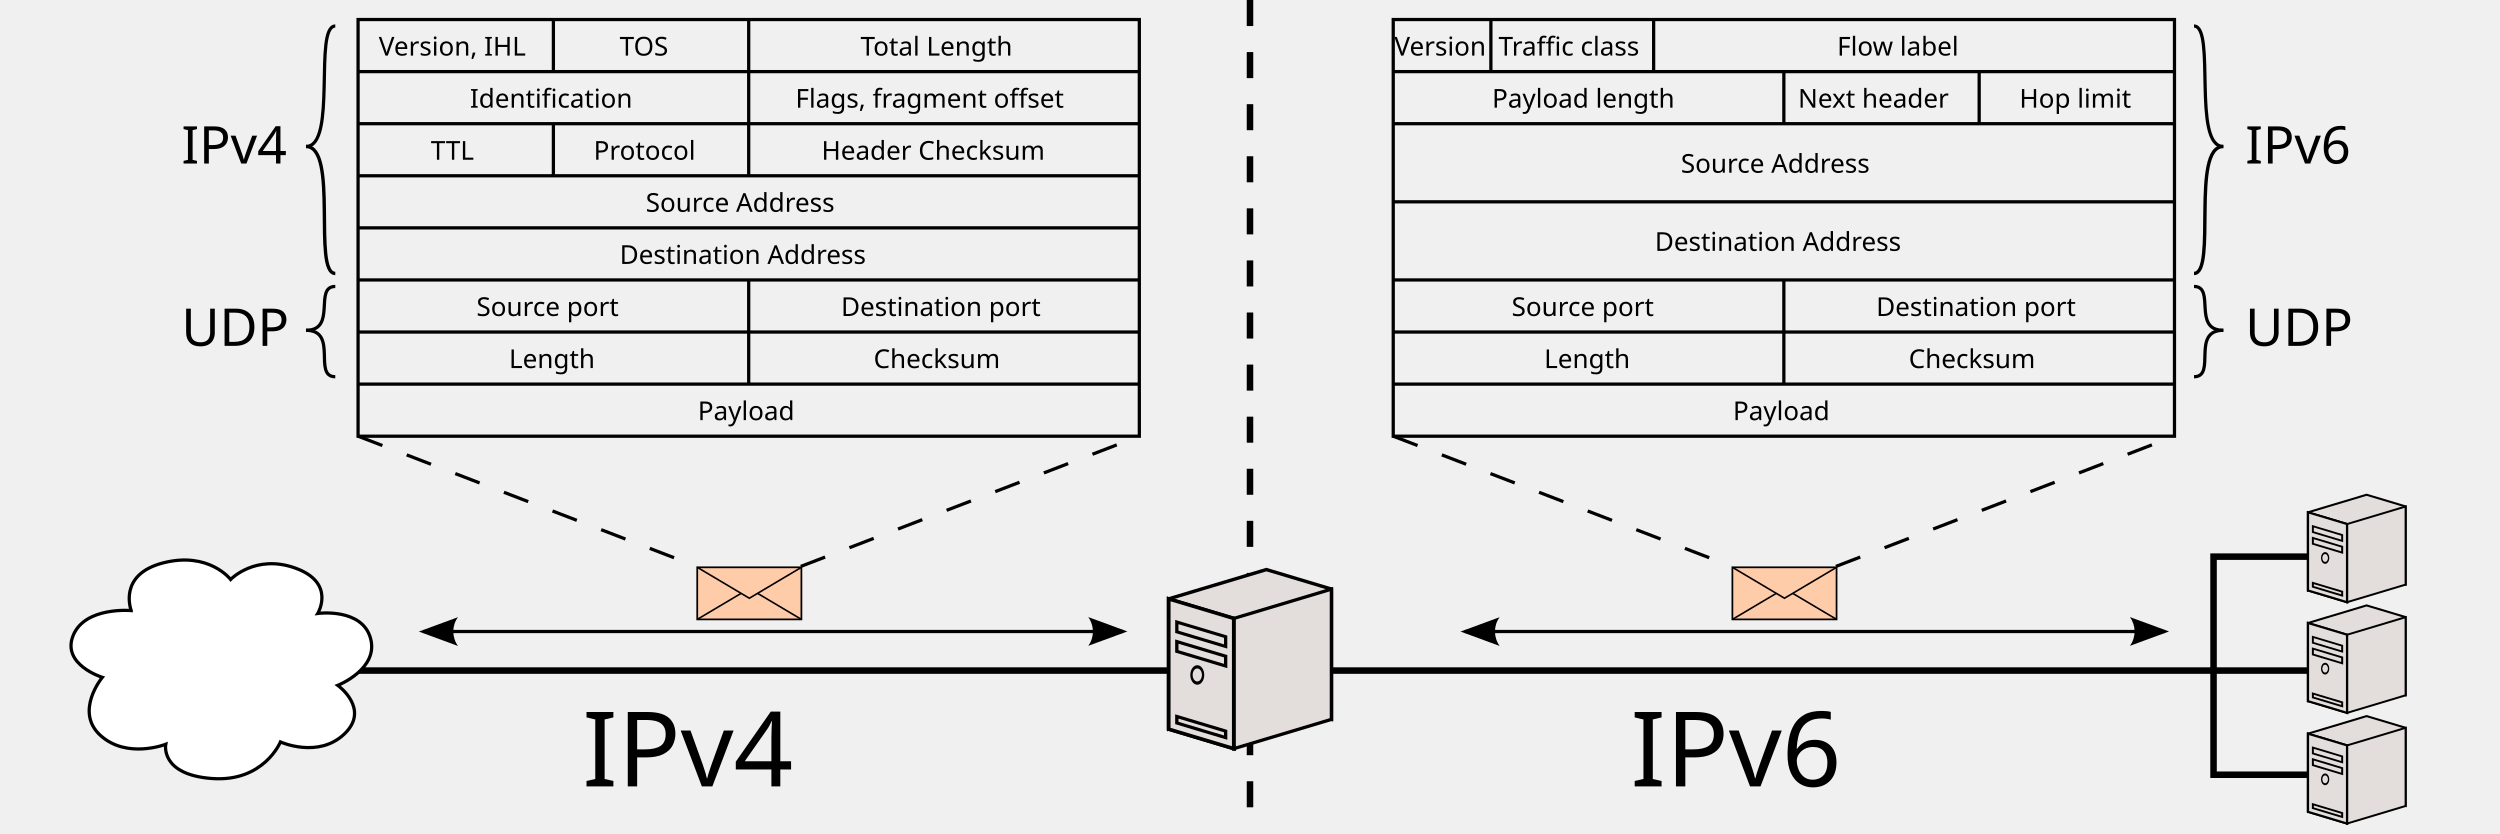
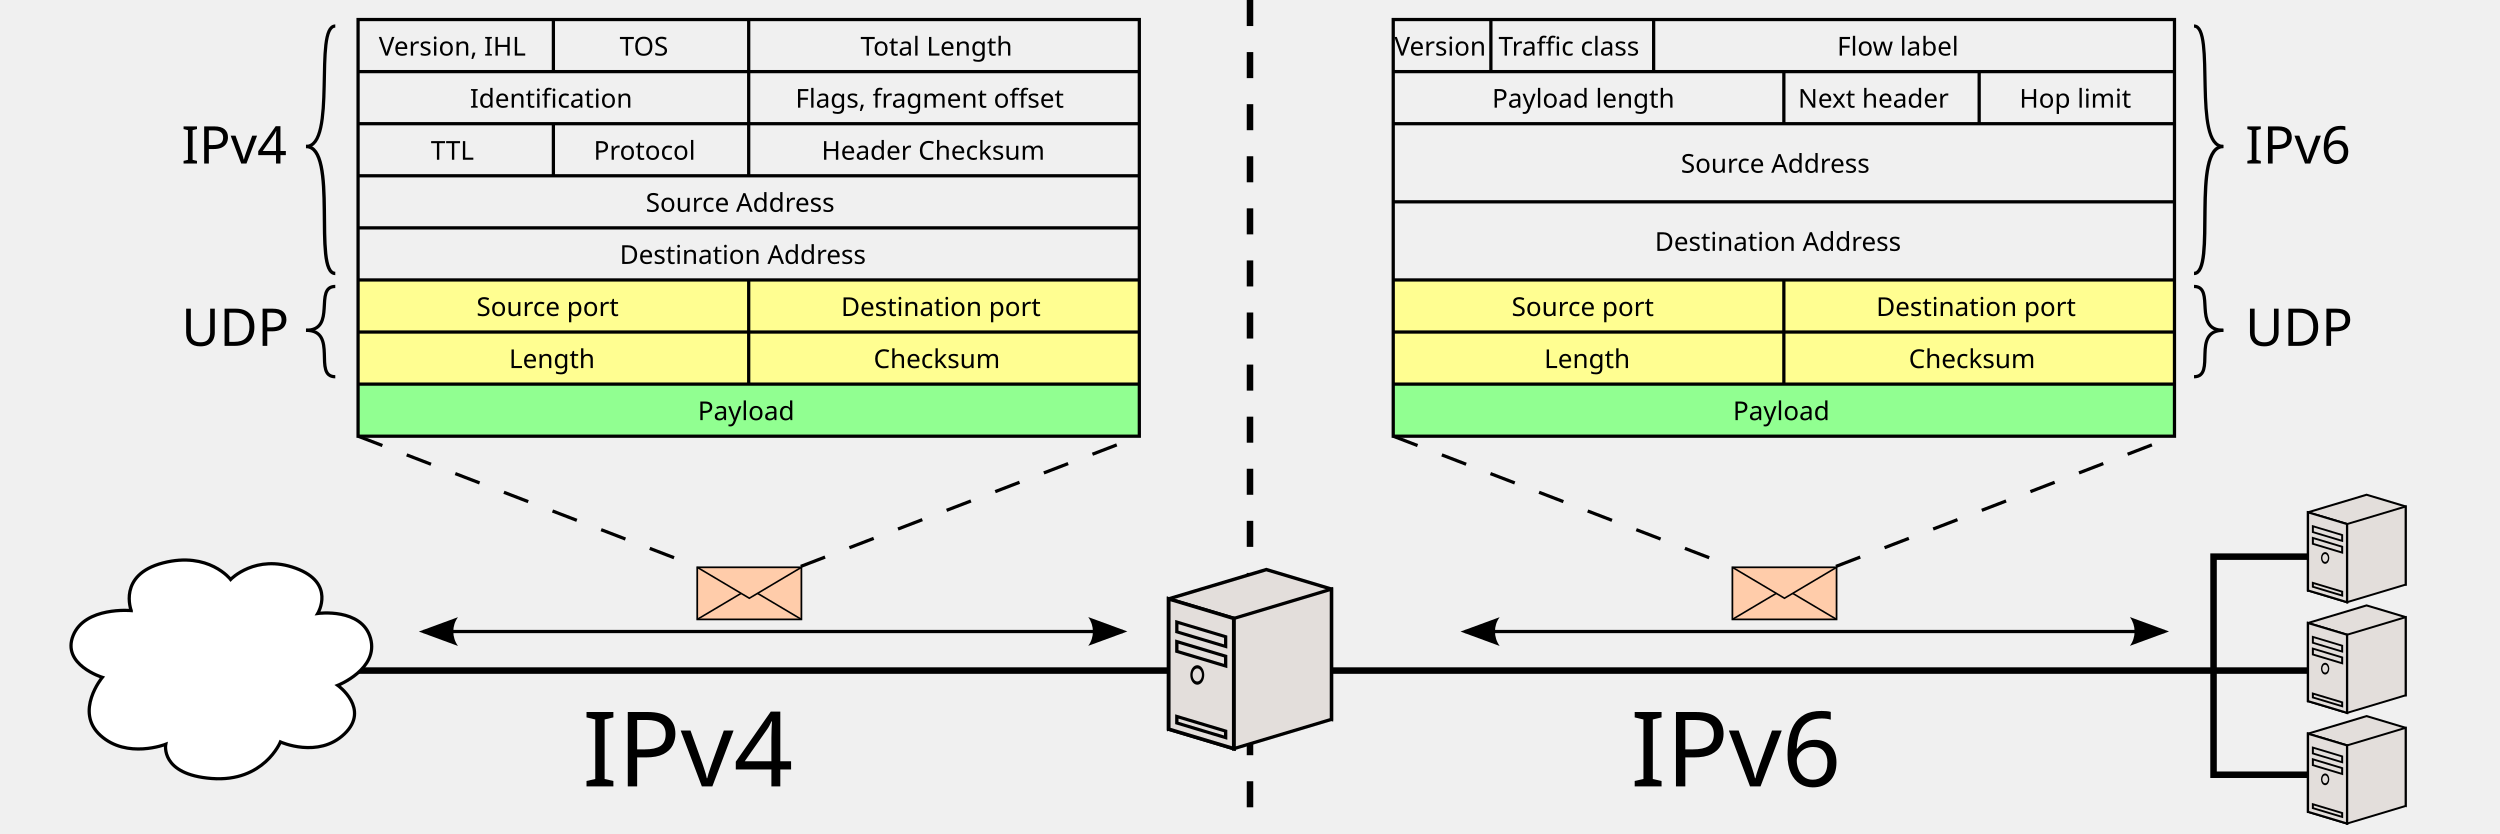
<svg xmlns="http://www.w3.org/2000/svg" xmlns:xlink="http://www.w3.org/1999/xlink" width="768" height="256" id="svg2" version="1.1">
  <defs id="defs4">
    <marker orient="auto" refY="0.0" refX="0.0" id="Arrow2Lend" style="overflow:visible;">
      <path id="path4784" style="fill-rule:evenodd;stroke-width:0.625;stroke-linejoin:round;" d="M 8.719,4.034 L -2.207,0.016 L 8.719,-4.002 C 6.973,-1.63 6.983,1.616 8.719,4.034 z " transform="scale(1.1) rotate(180) translate(1,0)" />
    </marker>
    <marker orient="auto" refY="0.0" refX="0.0" id="Arrow2Lstart" style="overflow:visible">
      <path id="path4781" style="fill-rule:evenodd;stroke-width:0.625;stroke-linejoin:round" d="M 8.719,4.034 L -2.207,0.016 L 8.719,-4.002 C 6.973,-1.63 6.983,1.616 8.719,4.034 z " transform="scale(1.1) translate(1,0)" />
    </marker>
  </defs>
  <g id="layer1" transform="translate(0,-796.3622)" style="display:inline">
+     <path style="fill:#91ff91;fill-opacity:1;stroke:none" d="m 428,914.362 240,0 0,16 -240,0 z" id="path3202" />
+     <path id="path3204" d="m 428,882.362 240,0 0,32 -240,0 z" style="fill:#fffe91;fill-opacity:1;stroke:none" />
+     <path id="path3200" d="m 110,914.362 240,0 0,16 -240,0 z" style="fill:#91ff91;fill-opacity:1;stroke:none" />
+     <path style="fill:#fffe91;fill-opacity:1;stroke:none" d="m 110,882.362 240,0 0,32 -240,0 z" id="rect3197" />
    <path style="fill:none;stroke:#000000;stroke-width:2;stroke-linecap:butt;stroke-linejoin:miter;stroke-opacity:1;stroke-miterlimit:4;stroke-dasharray:none" d="m 720,171 -40,0 0,67 40,0" id="path4755" transform="translate(0,796.3622)" />
    <path style="fill:none;stroke:#000000;stroke-width:2;stroke-linecap:butt;stroke-linejoin:miter;stroke-miterlimit:4;stroke-opacity:1;stroke-dasharray:8, 8;stroke-dashoffset:0" d="m 384,0 0,256" id="path3952" transform="translate(0,796.3622)" />
    <path style="fill:none;stroke:#000000;stroke-width:2;stroke-linecap:butt;stroke-linejoin:miter;stroke-opacity:1;stroke-miterlimit:4;stroke-dasharray:none" d="m 58,1002.362 662,0" id="path3180" />
    <path style="fill:#ffffff;stroke:#000000;stroke-width:1;stroke-linecap:butt;stroke-linejoin:miter;stroke-miterlimit:4;stroke-opacity:1;stroke-dasharray:none;display:inline" d="m 40.309,983.927 c 0,0 -4.282,-11.002 9.775,-14.637 14.057,-3.635 20.764,5.079 20.764,5.079 0,0 7.632,-7.979 20.019,-3.437 12.387,4.541 6.75,13.877 6.75,13.877 0,0 13.555,-1.826 16.203,7.617 2.648,9.443 -10.05,14.478 -10.05,14.478 0,0 10.075,7.224 2.04,14.918 -8.035,7.694 -19.662,2.471 -19.662,2.471 0,0 -5.107,12.432 -21.091,11.225 -15.984,-1.208 -14.142,-10.513 -14.142,-10.513 0,0 -11.902,4.649 -20.039,-2.705 -8.137,-7.354 0.551,-17.856 0.551,-17.856 0,0 -12.583,-3.899 -8.953,-12.855 3.63,-8.956 17.835,-7.661 17.835,-7.661 z" id="path2995" />
    <g transform="translate(359.0219,776.7089)" style="display:inline" id="g4244">
      <path id="rect4226" d="m 30,194.625 -30,9 0,40 30,-9 20,6 0,-40 -20,-6 z" style="fill:#e3dedb;stroke:#000000;stroke-width:1.057;stroke-miterlimit:4;stroke-opacity:1;stroke-dasharray:none;stroke-dashoffset:0;display:inline" />
      <rect transform="matrix(1,0.3,0,1,0,-796.3622)" y="1000" x="0" height="40" width="20" id="rect4208" style="fill:#ffe680;stroke:#000000;stroke-width:1.145;stroke-miterlimit:4;stroke-opacity:1;stroke-dasharray:none;stroke-dashoffset:0;display:inline" />
      <rect style="fill:#e3dedb;stroke:#000000;stroke-width:1.057;stroke-miterlimit:4;stroke-opacity:1;stroke-dasharray:none;stroke-dashoffset:0;display:inline" id="rect4210" width="30" height="40" x="20" y="1012" transform="matrix(1,-0.3,0,1,0,-796.3622)" />
      <rect style="fill:#e3dedb;stroke:#000000;stroke-width:1.145;stroke-miterlimit:4;stroke-opacity:1;stroke-dasharray:none;stroke-dashoffset:0;display:inline" id="rect4234" width="20" height="40" x="0" y="1000" transform="matrix(1,0.3,0,1,0,-796.3622)" />
      <rect transform="matrix(1,0.3,0,1,0,0)" y="210" x="2.5" height="3" width="15" id="rect4236" style="fill:none;stroke:#000000;stroke-width:1.001;stroke-miterlimit:4;stroke-opacity:1;stroke-dasharray:none;stroke-dashoffset:0;display:inline" />
      <rect style="fill:none;stroke:#000000;stroke-width:1.022;stroke-miterlimit:4;stroke-opacity:1;stroke-dasharray:none;stroke-dashoffset:0;display:inline" id="rect4238" width="15" height="3" x="2.5" y="216" transform="matrix(1,0.3,0,1,0,0)" />
      <rect transform="matrix(1,0.3,0,1,0,0)" y="239" x="2.5" height="2" width="15" id="rect4240" style="fill:none;stroke:#000000;stroke-width:1.022;stroke-miterlimit:4;stroke-opacity:1;stroke-dasharray:none;stroke-dashoffset:0;display:inline" />
      <path transform="matrix(0.7130212,0,0,1,2.008852,0)" d="m 12,227 c 0,1.381 -1.119,2.5 -2.5,2.5 -1.381,0 -2.5,-1.119 -2.5,-2.5 0,-1.381 1.119,-2.5 2.5,-2.5 1.381,0 2.5,1.119 2.5,2.5 z" id="path4242" style="fill:none;stroke:#000000;stroke-width:1;stroke-miterlimit:4;stroke-opacity:1;stroke-dasharray:none;stroke-dashoffset:0" />
    </g>
    <g id="g4675" transform="translate(92,0)">
      <path id="path4357" d="m 18,898.362 240,0" style="fill:none;stroke:#000000;stroke-width:1px;stroke-linecap:butt;stroke-linejoin:miter;stroke-opacity:1;display:inline" />
      <path style="fill:none;stroke:#000000;stroke-width:1px;stroke-linecap:butt;stroke-linejoin:miter;stroke-opacity:1;display:inline" d="m 18,802.362 0,128 240,0 0,-128 z" id="path4359" />
      <path style="fill:none;stroke:#000000;stroke-width:1px;stroke-linecap:butt;stroke-linejoin:miter;stroke-opacity:1;display:inline" d="m 18,914.362 240,0" id="path4361" />
      <path style="fill:none;stroke:#000000;stroke-width:1px;stroke-linecap:butt;stroke-linejoin:miter;stroke-opacity:1;display:inline" d="m 18,882.362 240,0" id="path4363" />
      <path id="path4365" d="m 18,866.362 240,0" style="fill:none;stroke:#000000;stroke-width:1px;stroke-linecap:butt;stroke-linejoin:miter;stroke-opacity:1;display:inline" />
      <path style="fill:none;stroke:#000000;stroke-width:1px;stroke-linecap:butt;stroke-linejoin:miter;stroke-opacity:1;display:inline" d="m 18,834.362 240,0" id="path4367" />
      <path id="path4369" d="m 18,850.362 240,0" style="fill:none;stroke:#000000;stroke-width:1px;stroke-linecap:butt;stroke-linejoin:miter;stroke-opacity:1;display:inline" />
      <path id="path4371" d="m 18,818.362 240,0" style="fill:none;stroke:#000000;stroke-width:1px;stroke-linecap:butt;stroke-linejoin:miter;stroke-opacity:1;display:inline" />
      <path style="fill:none;stroke:#000000;stroke-width:1px;stroke-linecap:butt;stroke-linejoin:miter;stroke-opacity:1;display:inline" d="m 78,802.362 0,16" id="path4373" />
      <path id="path4375" d="m 138,882.362 0,32" style="fill:none;stroke:#000000;stroke-width:1px;stroke-linecap:butt;stroke-linejoin:miter;stroke-opacity:1;display:inline" />
      <text xml:space="preserve" style="font-size:8px;font-style:normal;font-weight:normal;line-height:125%;letter-spacing:0px;word-spacing:0px;fill:#000000;fill-opacity:1;stroke:none;display:inline;font-family:Sans" x="24.364" y="813.433" id="text4377">
        <tspan id="tspan4379" x="24.364" y="813.433">Version, IHL</tspan>
      </text>
      <text id="text4381" y="813.433" x="98.364" style="font-size:8px;font-style:normal;font-weight:normal;line-height:125%;letter-spacing:0px;word-spacing:0px;fill:#000000;fill-opacity:1;stroke:none;display:inline;font-family:Sans" xml:space="preserve">
        <tspan y="813.433" x="98.364" id="tspan4383">TOS</tspan>
      </text>
      <text xml:space="preserve" style="font-size:8px;font-style:normal;font-weight:normal;line-height:125%;letter-spacing:0px;word-spacing:0px;fill:#000000;fill-opacity:1;stroke:none;display:inline;font-family:Sans" x="172.364" y="813.433" id="text4385">
        <tspan id="tspan4387" x="172.364" y="813.433">Total Length</tspan>
      </text>
      <text id="text4389" y="829.433" x="52.364" style="font-size:8px;font-style:normal;font-weight:normal;line-height:125%;letter-spacing:0px;word-spacing:0px;fill:#000000;fill-opacity:1;stroke:none;display:inline;font-family:Sans" xml:space="preserve">
        <tspan y="829.433" x="52.364" id="tspan4391">Identification</tspan>
      </text>
      <text xml:space="preserve" style="font-size:8px;font-style:normal;font-weight:normal;line-height:125%;letter-spacing:0px;word-spacing:0px;fill:#000000;fill-opacity:1;stroke:none;display:inline;font-family:Sans" x="152.364" y="829.433" id="text4393">
        <tspan id="tspan4395" x="152.364" y="829.433">Flags, fragment offset</tspan>
      </text>
      <text xml:space="preserve" style="font-size:8px;font-style:normal;font-weight:normal;line-height:125%;letter-spacing:0px;word-spacing:0px;fill:#000000;fill-opacity:1;stroke:none;display:inline;font-family:Sans" x="40.364" y="845.433" id="text4397">
        <tspan id="tspan4399" x="40.364" y="845.433">TTL</tspan>
      </text>
      <text id="text4401" y="845.433" x="90.364" style="font-size:8px;font-style:normal;font-weight:normal;line-height:125%;letter-spacing:0px;word-spacing:0px;fill:#000000;fill-opacity:1;stroke:none;display:inline;font-family:Sans" xml:space="preserve">
        <tspan y="845.433" x="90.364" id="tspan4403">Protocol</tspan>
      </text>
      <text xml:space="preserve" style="font-size:8px;font-style:normal;font-weight:normal;line-height:125%;letter-spacing:0px;word-spacing:0px;fill:#000000;fill-opacity:1;stroke:none;display:inline;font-family:Sans" x="160.364" y="845.433" id="text4405">
        <tspan id="tspan4407" x="160.364" y="845.433">Header Checksum</tspan>
      </text>
      <text id="text4409" y="861.433" x="106.364" style="font-size:8px;font-style:normal;font-weight:normal;line-height:125%;letter-spacing:0px;word-spacing:0px;fill:#000000;fill-opacity:1;stroke:none;display:inline;font-family:Sans" xml:space="preserve">
        <tspan y="861.433" x="106.364" id="tspan4411">Source Address</tspan>
      </text>
      <text xml:space="preserve" style="font-size:8px;font-style:normal;font-weight:normal;line-height:125%;letter-spacing:0px;word-spacing:0px;fill:#000000;fill-opacity:1;stroke:none;display:inline;font-family:Sans" x="98.364" y="877.433" id="text4413">
        <tspan id="tspan4415" x="98.364" y="877.433">Destination Address</tspan>
      </text>
      <text id="text4417" y="893.433" x="54.364" style="font-size:8px;font-style:normal;font-weight:normal;line-height:125%;letter-spacing:0px;word-spacing:0px;fill:#000000;fill-opacity:1;stroke:none;display:inline;font-family:Sans" xml:space="preserve">
        <tspan y="893.433" x="54.364" id="tspan4419">Source port</tspan>
      </text>
      <text xml:space="preserve" style="font-size:8px;font-style:normal;font-weight:normal;line-height:125%;letter-spacing:0px;word-spacing:0px;fill:#000000;fill-opacity:1;stroke:none;display:inline;font-family:Sans" x="166.364" y="893.433" id="text4421">
        <tspan id="tspan4423" x="166.364" y="893.433">Destination port</tspan>
      </text>
      <text xml:space="preserve" style="font-size:8px;font-style:normal;font-weight:normal;line-height:125%;letter-spacing:0px;word-spacing:0px;fill:#000000;fill-opacity:1;stroke:none;display:inline;font-family:Sans" x="64.364" y="909.433" id="text4425">
        <tspan id="tspan4427" x="64.364" y="909.433">Length</tspan>
      </text>
      <text id="text4429" y="909.433" x="176.364" style="font-size:8px;font-style:normal;font-weight:normal;line-height:125%;letter-spacing:0px;word-spacing:0px;fill:#000000;fill-opacity:1;stroke:none;display:inline;font-family:Sans" xml:space="preserve">
        <tspan y="909.433" x="176.364" id="tspan4431">Checksum</tspan>
      </text>
      <path style="fill:none;stroke:#000000;stroke-width:1px;stroke-linecap:butt;stroke-linejoin:miter;stroke-opacity:1;display:inline" d="m 138,802.362 0,48" id="path4433" />
      <text xml:space="preserve" style="font-size:8px;font-style:normal;font-weight:normal;line-height:125%;letter-spacing:0px;word-spacing:0px;fill:#000000;fill-opacity:1;stroke:none;display:inline;font-family:Sans" x="122.364" y="925.433" id="text4435">
        <tspan id="tspan4437" x="122.364" y="925.433">Payload</tspan>
      </text>
      <path id="path4439" d="m 78,834.362 0,16" style="fill:none;stroke:#000000;stroke-width:1px;stroke-linecap:butt;stroke-linejoin:miter;stroke-opacity:1;display:inline" />
    </g>
    <g id="g4635" transform="translate(148,0)">
      <path style="fill:none;stroke:#000000;stroke-width:1px;stroke-linecap:butt;stroke-linejoin:miter;stroke-opacity:1;display:inline" d="m 280,898.362 240,0" id="path4483" />
      <path id="path4485" d="m 280,802.362 0,128 240,0 0,-128 z" style="fill:none;stroke:#000000;stroke-width:1px;stroke-linecap:butt;stroke-linejoin:miter;stroke-opacity:1;display:inline" />
      <path id="path4487" d="m 280,914.362 240,0" style="fill:none;stroke:#000000;stroke-width:1px;stroke-linecap:butt;stroke-linejoin:miter;stroke-opacity:1;display:inline" />
      <path id="path4489" d="m 280,882.362 240,0" style="fill:none;stroke:#000000;stroke-width:1px;stroke-linecap:butt;stroke-linejoin:miter;stroke-opacity:1;display:inline" />
      <path style="fill:none;stroke:#000000;stroke-width:1px;stroke-linecap:butt;stroke-linejoin:miter;stroke-opacity:1;display:inline" d="m 280,858.362 240,0" id="path4491" />
      <path id="path4493" d="m 280,834.362 240,0" style="fill:none;stroke:#000000;stroke-width:1px;stroke-linecap:butt;stroke-linejoin:miter;stroke-opacity:1;display:inline" />
      <path id="path4495" d="m 400,818.362 0,16" style="fill:none;stroke:#000000;stroke-width:1px;stroke-linecap:butt;stroke-linejoin:miter;stroke-opacity:1;display:inline" />
      <path style="fill:none;stroke:#000000;stroke-width:1px;stroke-linecap:butt;stroke-linejoin:miter;stroke-opacity:1;display:inline" d="m 280,818.362 240,0" id="path4497" />
      <path id="path4499" d="m 360,802.362 0,16" style="fill:none;stroke:#000000;stroke-width:1px;stroke-linecap:butt;stroke-linejoin:miter;stroke-opacity:1;display:inline" />
      <path style="fill:none;stroke:#000000;stroke-width:1px;stroke-linecap:butt;stroke-linejoin:miter;stroke-opacity:1;display:inline" d="m 400,882.362 0,32" id="path4501" />
      <text id="text4503" y="813.433" x="280.364" style="font-size:8px;font-style:normal;font-weight:normal;line-height:125%;letter-spacing:0px;word-spacing:0px;fill:#000000;fill-opacity:1;stroke:none;display:inline;font-family:Sans" xml:space="preserve">
        <tspan y="813.433" x="280.364" id="tspan4505">Version</tspan>
      </text>
      <text xml:space="preserve" style="font-size:8px;font-style:normal;font-weight:normal;line-height:125%;letter-spacing:0px;word-spacing:0px;fill:#000000;fill-opacity:1;stroke:none;display:inline;font-family:Sans" x="312.364" y="813.433" id="text4507">
        <tspan id="tspan4509" x="312.364" y="813.433">Traffic class</tspan>
      </text>
      <text id="text4511" y="813.433" x="416.364" style="font-size:8px;font-style:normal;font-weight:normal;line-height:125%;letter-spacing:0px;word-spacing:0px;fill:#000000;fill-opacity:1;stroke:none;display:inline;font-family:Sans" xml:space="preserve">
        <tspan y="813.433" x="416.364" id="tspan4513">Flow label</tspan>
      </text>
      <text xml:space="preserve" style="font-size:8px;font-style:normal;font-weight:normal;line-height:125%;letter-spacing:0px;word-spacing:0px;fill:#000000;fill-opacity:1;stroke:none;display:inline;font-family:Sans" x="310.364" y="829.433" id="text4515">
        <tspan id="tspan4517" x="310.364" y="829.433">Payload length</tspan>
      </text>
      <text id="text4519" y="829.433" x="404.364" style="font-size:8px;font-style:normal;font-weight:normal;line-height:125%;letter-spacing:0px;word-spacing:0px;fill:#000000;fill-opacity:1;stroke:none;display:inline;font-family:Sans" xml:space="preserve">
        <tspan y="829.433" x="404.364" id="tspan4521">Next header</tspan>
      </text>
      <text xml:space="preserve" style="font-size:8px;font-style:normal;font-weight:normal;line-height:125%;letter-spacing:0px;word-spacing:0px;fill:#000000;fill-opacity:1;stroke:none;display:inline;font-family:Sans" x="368.364" y="849.433" id="text4523">
        <tspan id="tspan4525" x="368.364" y="849.433">Source Address</tspan>
      </text>
      <text id="text4527" y="873.433" x="360.364" style="font-size:8px;font-style:normal;font-weight:normal;line-height:125%;letter-spacing:0px;word-spacing:0px;fill:#000000;fill-opacity:1;stroke:none;display:inline;font-family:Sans" xml:space="preserve">
        <tspan y="873.433" x="360.364" id="tspan4529">Destination Address</tspan>
      </text>
      <text xml:space="preserve" style="font-size:8px;font-style:normal;font-weight:normal;line-height:125%;letter-spacing:0px;word-spacing:0px;fill:#000000;fill-opacity:1;stroke:none;display:inline;font-family:Sans" x="316.364" y="893.433" id="text4531">
        <tspan id="tspan4533" x="316.364" y="893.433">Source port</tspan>
      </text>
      <text id="text4535" y="893.433" x="428.364" style="font-size:8px;font-style:normal;font-weight:normal;line-height:125%;letter-spacing:0px;word-spacing:0px;fill:#000000;fill-opacity:1;stroke:none;display:inline;font-family:Sans" xml:space="preserve">
        <tspan y="893.433" x="428.364" id="tspan4537">Destination port</tspan>
      </text>
      <text id="text4539" y="909.433" x="326.364" style="font-size:8px;font-style:normal;font-weight:normal;line-height:125%;letter-spacing:0px;word-spacing:0px;fill:#000000;fill-opacity:1;stroke:none;display:inline;font-family:Sans" xml:space="preserve">
        <tspan y="909.433" x="326.364" id="tspan4541">Length</tspan>
      </text>
      <text xml:space="preserve" style="font-size:8px;font-style:normal;font-weight:normal;line-height:125%;letter-spacing:0px;word-spacing:0px;fill:#000000;fill-opacity:1;stroke:none;display:inline;font-family:Sans" x="438.364" y="909.433" id="text4543">
        <tspan id="tspan4545" x="438.364" y="909.433">Checksum</tspan>
      </text>
      <text id="text4547" y="925.433" x="384.364" style="font-size:8px;font-style:normal;font-weight:normal;line-height:125%;letter-spacing:0px;word-spacing:0px;fill:#000000;fill-opacity:1;stroke:none;display:inline;font-family:Sans" xml:space="preserve">
        <tspan y="925.433" x="384.364" id="tspan4549">Payload</tspan>
      </text>
      <text xml:space="preserve" style="font-size:8px;font-style:normal;font-weight:normal;line-height:125%;letter-spacing:0px;word-spacing:0px;fill:#000000;fill-opacity:1;stroke:none;display:inline;font-family:Sans" x="472.364" y="829.433" id="text4551">
        <tspan id="tspan4553" x="472.364" y="829.433">Hop limit</tspan>
      </text>
      <path style="fill:none;stroke:#000000;stroke-width:1px;stroke-linecap:butt;stroke-linejoin:miter;stroke-opacity:1;display:inline" d="m 460,818.362 0,16" id="path4555" />
      <path style="fill:none;stroke:#000000;stroke-width:1px;stroke-linecap:butt;stroke-linejoin:miter;stroke-opacity:1;display:inline" d="m 310,802.362 0,16" id="path4557" />
    </g>
    <path id="path6305" d="m 130,990.362 215,0" style="fill:none;stroke:#000000;stroke-width:1px;stroke-linecap:butt;stroke-linejoin:miter;stroke-opacity:1;marker-start:url(#Arrow2Lstart);marker-mid:none;marker-end:url(#Arrow2Lend)" />
    <g id="g3848" transform="matrix(0.5,0,0,0.5,214.1909,460.4582)">
      <path id="rect3839" d="m 0,1020.362 64,0 0,32 -64,0 z" style="fill:#ffccaa;fill-opacity:1;stroke:#000000;stroke-width:1.071;stroke-miterlimit:4;stroke-opacity:1;stroke-dashoffset:0" />
      <path transform="translate(0,540.3622)" id="path3841" d="m 0,480 32,19 32,-19" style="fill:none;stroke:#000000;stroke-width:1px;stroke-linecap:butt;stroke-linejoin:miter;stroke-opacity:1" />
      <path style="fill:none;stroke:#000000;stroke-width:1px;stroke-linecap:butt;stroke-linejoin:miter;stroke-opacity:1" d="m 0,1052.362 26.994,-16.027 m 10.027,0.01 L 64,1052.362" id="path3843" />
    </g>
    <use x="0" y="0" xlink:href="#g3848" id="use6334" transform="translate(318,0)" width="768" height="256" />
    <use x="0" y="0" xlink:href="#path6305" id="use6336" transform="translate(320,0)" width="768" height="256" />
    <use x="0" y="0" xlink:href="#g4244" id="use6338" transform="matrix(0.6,0,0,0.6,493.6,365.5449)" width="768" height="256" />
    <use height="256" width="768" transform="matrix(0.6,0,0,0.6,493.6,399.5449)" id="use6344" xlink:href="#g4244" y="0" x="0" />
    <use x="0" y="0" xlink:href="#g4244" id="use6346" transform="matrix(0.6,0,0,0.6,493.6,433.5449)" width="768" height="256" />
    <path style="fill:none;stroke:#000000;stroke-width:1;stroke-linecap:butt;stroke-linejoin:miter;stroke-opacity:1;stroke-miterlimit:4;stroke-dasharray:8,8;stroke-dashoffset:0" d="m 110,134 104,40" id="path6348" transform="translate(0,796.3622)" />
    <path style="fill:none;stroke:#000000;stroke-width:1;stroke-linecap:butt;stroke-linejoin:miter;stroke-opacity:1;stroke-miterlimit:4;stroke-dasharray:8,8;stroke-dashoffset:0" d="M 246,174 350,134" id="path6350" transform="translate(0,796.3622)" />
    <path id="path6352" d="m 428,930.362 104,40" style="fill:none;stroke:#000000;stroke-width:1;stroke-linecap:butt;stroke-linejoin:miter;stroke-miterlimit:4;stroke-opacity:1;stroke-dasharray:8, 8;stroke-dashoffset:0" />
    <path id="path6354" d="m 564,970.362 104,-40" style="fill:none;stroke:#000000;stroke-width:1;stroke-linecap:butt;stroke-linejoin:miter;stroke-miterlimit:4;stroke-opacity:1;stroke-dasharray:8, 8;stroke-dashoffset:0" />
    <path style="fill:none;stroke:#000000;stroke-width:1px;stroke-linecap:butt;stroke-linejoin:miter;stroke-opacity:1" d="m 103,8 c -6.718,0 0.603,37 -9,37" id="path6356" transform="translate(0,796.3622)" />
    <path id="path6360" d="m 103,880.362 c -7.026,0 1.043,-39 -9,-39" style="fill:none;stroke:#000000;stroke-width:1.046px;stroke-linecap:butt;stroke-linejoin:miter;stroke-opacity:1" />
    <text xml:space="preserve" style="font-size:16px;font-style:normal;font-weight:normal;line-height:125%;letter-spacing:0px;word-spacing:0px;fill:#000000;fill-opacity:1;stroke:none;font-family:Sans" x="55.75" y="846.612" id="text6362">
      <tspan id="tspan6364" x="55.75" y="846.612">IPv4</tspan>
    </text>
    <path id="path6368" d="m 103,884.362 c -6.718,0 0.603,13.471 -9,13.471" style="fill:none;stroke:#000000;stroke-width:1;stroke-linecap:butt;stroke-linejoin:miter;stroke-miterlimit:4;stroke-opacity:1;stroke-dasharray:none" />
    <path style="fill:none;stroke:#000000;stroke-width:1;stroke-linecap:butt;stroke-linejoin:miter;stroke-miterlimit:4;stroke-opacity:1;stroke-dasharray:none" d="m 103,912.097 c -7.026,0 1.043,-14.264 -9,-14.264" id="path6370" />
    <text id="text6372" y="902.612" x="55.75" style="font-size:16px;font-style:normal;font-weight:normal;line-height:125%;letter-spacing:0px;word-spacing:0px;fill:#000000;fill-opacity:1;stroke:none;font-family:Sans" xml:space="preserve">
      <tspan y="902.612" x="55.75" id="tspan6374">UDP</tspan>
    </text>
    <path id="path6376" d="m 674,804.362 c 6.718,0 -0.603,37 9,37" style="fill:none;stroke:#000000;stroke-width:1px;stroke-linecap:butt;stroke-linejoin:miter;stroke-opacity:1" />
    <path style="fill:none;stroke:#000000;stroke-width:1.046px;stroke-linecap:butt;stroke-linejoin:miter;stroke-opacity:1" d="m 674,880.362 c 7.026,0 -1.043,-39 9,-39" id="path6378" />
    <text id="text6380" y="846.612" x="689.75" style="font-size:16px;font-style:normal;font-weight:normal;line-height:125%;letter-spacing:0px;word-spacing:0px;fill:#000000;fill-opacity:1;stroke:none;font-family:Sans" xml:space="preserve">
      <tspan y="846.612" x="689.75" id="tspan6382">IPv6</tspan>
    </text>
    <path style="fill:none;stroke:#000000;stroke-width:1;stroke-linecap:butt;stroke-linejoin:miter;stroke-miterlimit:4;stroke-opacity:1;stroke-dasharray:none" d="m 674,884.362 c 6.718,0 -0.603,13.471 9,13.471" id="path6384" />
    <path id="path6386" d="m 674,912.097 c 7.026,0 -1.043,-14.264 9,-14.264" style="fill:none;stroke:#000000;stroke-width:1;stroke-linecap:butt;stroke-linejoin:miter;stroke-miterlimit:4;stroke-opacity:1;stroke-dasharray:none" />
    <text xml:space="preserve" style="font-size:16px;font-style:normal;font-weight:normal;line-height:125%;letter-spacing:0px;word-spacing:0px;fill:#000000;fill-opacity:1;stroke:none;font-family:Sans" x="689.75" y="902.612" id="text6388">
      <tspan id="tspan6390" x="689.75" y="902.612">UDP</tspan>
    </text>
    <text xml:space="preserve" style="font-size:32px;font-style:normal;font-weight:normal;line-height:125%;letter-spacing:0px;word-spacing:0px;fill:#000000;fill-opacity:1;stroke:none;font-family:Sans" x="178.898" y="1037.936" id="text6392">
      <tspan id="tspan6394" x="178.898" y="1037.936">IPv4</tspan>
    </text>
    <text id="text6396" y="1037.936" x="500.898" style="font-size:32px;font-style:normal;font-weight:normal;line-height:125%;letter-spacing:0px;word-spacing:0px;fill:#000000;fill-opacity:1;stroke:none;font-family:Sans" xml:space="preserve">
      <tspan y="1037.936" x="500.898" id="tspan6398">IPv6</tspan>
    </text>
  </g>
  <g id="layer2" style="display:none">
    <path id="path4014" d="m 0,224 240,0" style="fill:none;stroke:#000000;stroke-width:1px;stroke-linecap:butt;stroke-linejoin:miter;stroke-opacity:1" />
    <path style="fill:none;stroke:#000000;stroke-width:1px;stroke-linecap:butt;stroke-linejoin:miter;stroke-opacity:1" d="m 0,128 0,128 240,0 0,-128 z" id="path3991" />
    <path style="fill:none;stroke:#000000;stroke-width:1px;stroke-linecap:butt;stroke-linejoin:miter;stroke-opacity:1" d="m 0,240 240,0" id="path4012" />
    <path style="fill:none;stroke:#000000;stroke-width:1px;stroke-linecap:butt;stroke-linejoin:miter;stroke-opacity:1" d="m 0,208 240,0" id="path4016" />
    <path id="path4018" d="m 0,192 240,0" style="fill:none;stroke:#000000;stroke-width:1px;stroke-linecap:butt;stroke-linejoin:miter;stroke-opacity:1" />
    <path style="fill:none;stroke:#000000;stroke-width:1px;stroke-linecap:butt;stroke-linejoin:miter;stroke-opacity:1" d="m 0,160 240,0" id="path4035" />
    <path id="path4037" d="m 0,176 240,0" style="fill:none;stroke:#000000;stroke-width:1px;stroke-linecap:butt;stroke-linejoin:miter;stroke-opacity:1" />
    <path id="path4039" d="m 0,144 240,0" style="fill:none;stroke:#000000;stroke-width:1px;stroke-linecap:butt;stroke-linejoin:miter;stroke-opacity:1" />
    <path style="fill:none;stroke:#000000;stroke-width:1px;stroke-linecap:butt;stroke-linejoin:miter;stroke-opacity:1" d="m 60,128 0,16" id="path4043" />
    <path id="path4045" d="m 120,208 0,32" style="fill:none;stroke:#000000;stroke-width:1px;stroke-linecap:butt;stroke-linejoin:miter;stroke-opacity:1" />
    <text xml:space="preserve" style="font-size:8px;font-style:normal;font-weight:normal;line-height:125%;letter-spacing:0px;word-spacing:0px;fill:#000000;fill-opacity:1;stroke:none;font-family:Sans" x="6.364" y="139.07" id="text4053">
      <tspan id="tspan4055" x="6.364" y="139.07">Version, IHL</tspan>
    </text>
    <text id="text4057" y="139.07" x="80.364" style="font-size:8px;font-style:normal;font-weight:normal;line-height:125%;letter-spacing:0px;word-spacing:0px;fill:#000000;fill-opacity:1;stroke:none;font-family:Sans" xml:space="preserve">
      <tspan y="139.07" x="80.364" id="tspan4059">TOS</tspan>
    </text>
    <text xml:space="preserve" style="font-size:8px;font-style:normal;font-weight:normal;line-height:125%;letter-spacing:0px;word-spacing:0px;fill:#000000;fill-opacity:1;stroke:none;font-family:Sans" x="154.364" y="139.07" id="text4061">
      <tspan id="tspan4063" x="154.364" y="139.07">Total Length</tspan>
    </text>
    <text id="text4065" y="155.07" x="34.364" style="font-size:8px;font-style:normal;font-weight:normal;line-height:125%;letter-spacing:0px;word-spacing:0px;fill:#000000;fill-opacity:1;stroke:none;font-family:Sans" xml:space="preserve">
      <tspan y="155.07" x="34.364" id="tspan4067">Identification</tspan>
    </text>
    <text xml:space="preserve" style="font-size:8px;font-style:normal;font-weight:normal;line-height:125%;letter-spacing:0px;word-spacing:0px;fill:#000000;fill-opacity:1;stroke:none;font-family:Sans" x="134.364" y="155.07" id="text4069">
      <tspan id="tspan4071" x="134.364" y="155.07">Flags, fragment offset</tspan>
    </text>
    <text xml:space="preserve" style="font-size:8px;font-style:normal;font-weight:normal;line-height:125%;letter-spacing:0px;word-spacing:0px;fill:#000000;fill-opacity:1;stroke:none;font-family:Sans" x="22.364" y="171.07" id="text4073">
      <tspan id="tspan4075" x="22.364" y="171.07">TTL</tspan>
    </text>
    <text id="text4077" y="171.07" x="72.364" style="font-size:8px;font-style:normal;font-weight:normal;line-height:125%;letter-spacing:0px;word-spacing:0px;fill:#000000;fill-opacity:1;stroke:none;font-family:Sans" xml:space="preserve">
      <tspan y="171.07" x="72.364" id="tspan4079">Protocol</tspan>
    </text>
    <text xml:space="preserve" style="font-size:8px;font-style:normal;font-weight:normal;line-height:125%;letter-spacing:0px;word-spacing:0px;fill:#000000;fill-opacity:1;stroke:none;font-family:Sans" x="142.364" y="171.07" id="text4081">
      <tspan id="tspan4083" x="142.364" y="171.07">Header Checksum</tspan>
    </text>
    <text id="text4085" y="187.07" x="88.364" style="font-size:8px;font-style:normal;font-weight:normal;line-height:125%;letter-spacing:0px;word-spacing:0px;fill:#000000;fill-opacity:1;stroke:none;font-family:Sans" xml:space="preserve">
      <tspan y="187.07" x="88.364" id="tspan4087">Source Address</tspan>
    </text>
    <text xml:space="preserve" style="font-size:8px;font-style:normal;font-weight:normal;line-height:125%;letter-spacing:0px;word-spacing:0px;fill:#000000;fill-opacity:1;stroke:none;font-family:Sans" x="80.364" y="203.07" id="text4089">
      <tspan id="tspan4091" x="80.364" y="203.07">Destination Address</tspan>
    </text>
    <text id="text4093" y="219.07" x="36.364" style="font-size:8px;font-style:normal;font-weight:normal;line-height:125%;letter-spacing:0px;word-spacing:0px;fill:#000000;fill-opacity:1;stroke:none;font-family:Sans" xml:space="preserve">
      <tspan y="219.07" x="36.364" id="tspan4095">Source port</tspan>
    </text>
    <text xml:space="preserve" style="font-size:8px;font-style:normal;font-weight:normal;line-height:125%;letter-spacing:0px;word-spacing:0px;fill:#000000;fill-opacity:1;stroke:none;font-family:Sans" x="148.364" y="219.07" id="text4097">
      <tspan id="tspan4099" x="148.364" y="219.07">Destination port</tspan>
    </text>
    <text xml:space="preserve" style="font-size:8px;font-style:normal;font-weight:normal;line-height:125%;letter-spacing:0px;word-spacing:0px;fill:#000000;fill-opacity:1;stroke:none;font-family:Sans" x="46.364" y="235.07" id="text4101">
      <tspan id="tspan4103" x="46.364" y="235.07">Length</tspan>
    </text>
    <text id="text4105" y="235.07" x="158.364" style="font-size:8px;font-style:normal;font-weight:normal;line-height:125%;letter-spacing:0px;word-spacing:0px;fill:#000000;fill-opacity:1;stroke:none;font-family:Sans" xml:space="preserve">
      <tspan y="235.07" x="158.364" id="tspan4107">Checksum</tspan>
    </text>
    <path style="fill:none;stroke:#000000;stroke-width:1px;stroke-linecap:butt;stroke-linejoin:miter;stroke-opacity:1" d="m 120,128 0,48" id="path4113" />
    <text xml:space="preserve" style="font-size:8px;font-style:normal;font-weight:normal;line-height:125%;letter-spacing:0px;word-spacing:0px;fill:#000000;fill-opacity:1;stroke:none;font-family:Sans" x="104.364" y="251.07" id="text4109">
      <tspan id="tspan4111" x="104.364" y="251.07">Payload</tspan>
    </text>
    <path id="path4115" d="m 60,160 0,16" style="fill:none;stroke:#000000;stroke-width:1px;stroke-linecap:butt;stroke-linejoin:miter;stroke-opacity:1" />
  </g>
  <g id="layer3" style="display:none">
    <path style="fill:none;stroke:#000000;stroke-width:1px;stroke-linecap:butt;stroke-linejoin:miter;stroke-opacity:1;display:inline" d="m 0,224 240,0" id="path4221" />
    <path id="path4223" d="m 0,128 0,128 240,0 0,-128 z" style="fill:none;stroke:#000000;stroke-width:1px;stroke-linecap:butt;stroke-linejoin:miter;stroke-opacity:1;display:inline" />
    <path id="path4225" d="m 0,240 240,0" style="fill:none;stroke:#000000;stroke-width:1px;stroke-linecap:butt;stroke-linejoin:miter;stroke-opacity:1;display:inline" />
    <path id="path4227" d="m 0,208 240,0" style="fill:none;stroke:#000000;stroke-width:1px;stroke-linecap:butt;stroke-linejoin:miter;stroke-opacity:1;display:inline" />
    <path style="fill:none;stroke:#000000;stroke-width:1px;stroke-linecap:butt;stroke-linejoin:miter;stroke-opacity:1;display:inline" d="m 0,184 240,0" id="path4229" />
    <path id="path4231" d="m 0,160 240,0" style="fill:none;stroke:#000000;stroke-width:1px;stroke-linecap:butt;stroke-linejoin:miter;stroke-opacity:1;display:inline" />
    <path id="path4297" d="m 120,144 0,16" style="fill:none;stroke:#000000;stroke-width:1px;stroke-linecap:butt;stroke-linejoin:miter;stroke-opacity:1;display:inline" />
    <path style="fill:none;stroke:#000000;stroke-width:1px;stroke-linecap:butt;stroke-linejoin:miter;stroke-opacity:1;display:inline" d="m 0,144 240,0" id="path4235" />
    <path id="path4237" d="m 80,128 0,16" style="fill:none;stroke:#000000;stroke-width:1px;stroke-linecap:butt;stroke-linejoin:miter;stroke-opacity:1;display:inline" />
    <path style="fill:none;stroke:#000000;stroke-width:1px;stroke-linecap:butt;stroke-linejoin:miter;stroke-opacity:1;display:inline" d="m 120,208 0,32" id="path4239" />
    <text id="text4241" y="139.07" x="0.364" style="font-size:8px;font-style:normal;font-weight:normal;line-height:125%;letter-spacing:0px;word-spacing:0px;fill:#000000;fill-opacity:1;stroke:none;display:inline;font-family:Sans" xml:space="preserve">
      <tspan y="139.07" x="0.364" id="tspan4243">Version</tspan>
    </text>
    <text xml:space="preserve" style="font-size:8px;font-style:normal;font-weight:normal;line-height:125%;letter-spacing:0px;word-spacing:0px;fill:#000000;fill-opacity:1;stroke:none;display:inline;font-family:Sans" x="32.364" y="139.07" id="text4245">
      <tspan id="tspan4247" x="32.364" y="139.07">Traffic class</tspan>
    </text>
    <text id="text4249" y="139.07" x="136.364" style="font-size:8px;font-style:normal;font-weight:normal;line-height:125%;letter-spacing:0px;word-spacing:0px;fill:#000000;fill-opacity:1;stroke:none;display:inline;font-family:Sans" xml:space="preserve">
      <tspan y="139.07" x="136.364" id="tspan4251">Flow label</tspan>
    </text>
    <text xml:space="preserve" style="font-size:8px;font-style:normal;font-weight:normal;line-height:125%;letter-spacing:0px;word-spacing:0px;fill:#000000;fill-opacity:1;stroke:none;display:inline;font-family:Sans" x="30.364" y="155.07" id="text4253">
      <tspan id="tspan4255" x="30.364" y="155.07">Payload length</tspan>
    </text>
    <text id="text4257" y="155.07" x="124.364" style="font-size:8px;font-style:normal;font-weight:normal;line-height:125%;letter-spacing:0px;word-spacing:0px;fill:#000000;fill-opacity:1;stroke:none;display:inline;font-family:Sans" xml:space="preserve">
      <tspan y="155.07" x="124.364" id="tspan4259">Next header</tspan>
    </text>
    <text xml:space="preserve" style="font-size:8px;font-style:normal;font-weight:normal;line-height:125%;letter-spacing:0px;word-spacing:0px;fill:#000000;fill-opacity:1;stroke:none;display:inline;font-family:Sans" x="88.364" y="175.07" id="text4273">
      <tspan id="tspan4275" x="88.364" y="175.07">Source Address</tspan>
    </text>
    <text id="text4277" y="199.07" x="80.364" style="font-size:8px;font-style:normal;font-weight:normal;line-height:125%;letter-spacing:0px;word-spacing:0px;fill:#000000;fill-opacity:1;stroke:none;display:inline;font-family:Sans" xml:space="preserve">
      <tspan y="199.07" x="80.364" id="tspan4279">Destination Address</tspan>
    </text>
    <text xml:space="preserve" style="font-size:8px;font-style:normal;font-weight:normal;line-height:125%;letter-spacing:0px;word-spacing:0px;fill:#000000;fill-opacity:1;stroke:none;display:inline;font-family:Sans" x="36.364" y="219.07" id="text4281">
      <tspan id="tspan4283" x="36.364" y="219.07">Source port</tspan>
    </text>
    <text id="text4285" y="219.07" x="148.364" style="font-size:8px;font-style:normal;font-weight:normal;line-height:125%;letter-spacing:0px;word-spacing:0px;fill:#000000;fill-opacity:1;stroke:none;display:inline;font-family:Sans" xml:space="preserve">
      <tspan y="219.07" x="148.364" id="tspan4287">Destination port</tspan>
    </text>
    <text id="text4289" y="235.07" x="46.364" style="font-size:8px;font-style:normal;font-weight:normal;line-height:125%;letter-spacing:0px;word-spacing:0px;fill:#000000;fill-opacity:1;stroke:none;display:inline;font-family:Sans" xml:space="preserve">
      <tspan y="235.07" x="46.364" id="tspan4291">Length</tspan>
    </text>
    <text xml:space="preserve" style="font-size:8px;font-style:normal;font-weight:normal;line-height:125%;letter-spacing:0px;word-spacing:0px;fill:#000000;fill-opacity:1;stroke:none;display:inline;font-family:Sans" x="158.364" y="235.07" id="text4293">
      <tspan id="tspan4295" x="158.364" y="235.07">Checksum</tspan>
    </text>
    <text id="text4299" y="251.07" x="104.364" style="font-size:8px;font-style:normal;font-weight:normal;line-height:125%;letter-spacing:0px;word-spacing:0px;fill:#000000;fill-opacity:1;stroke:none;display:inline;font-family:Sans" xml:space="preserve">
      <tspan y="251.07" x="104.364" id="tspan4301">Payload</tspan>
    </text>
    <text xml:space="preserve" style="font-size:8px;font-style:normal;font-weight:normal;line-height:125%;letter-spacing:0px;word-spacing:0px;fill:#000000;fill-opacity:1;stroke:none;display:inline;font-family:Sans" x="192.364" y="155.07" id="text4347">
      <tspan id="tspan4349" x="192.364" y="155.07">Hop limit</tspan>
    </text>
    <path style="fill:none;stroke:#000000;stroke-width:1px;stroke-linecap:butt;stroke-linejoin:miter;stroke-opacity:1;display:inline" d="m 180,144 0,16" id="path4353" />
    <path style="fill:none;stroke:#000000;stroke-width:1px;stroke-linecap:butt;stroke-linejoin:miter;stroke-opacity:1;display:inline" d="m 30,128 0,16" id="path4355" />
  </g>
</svg>
